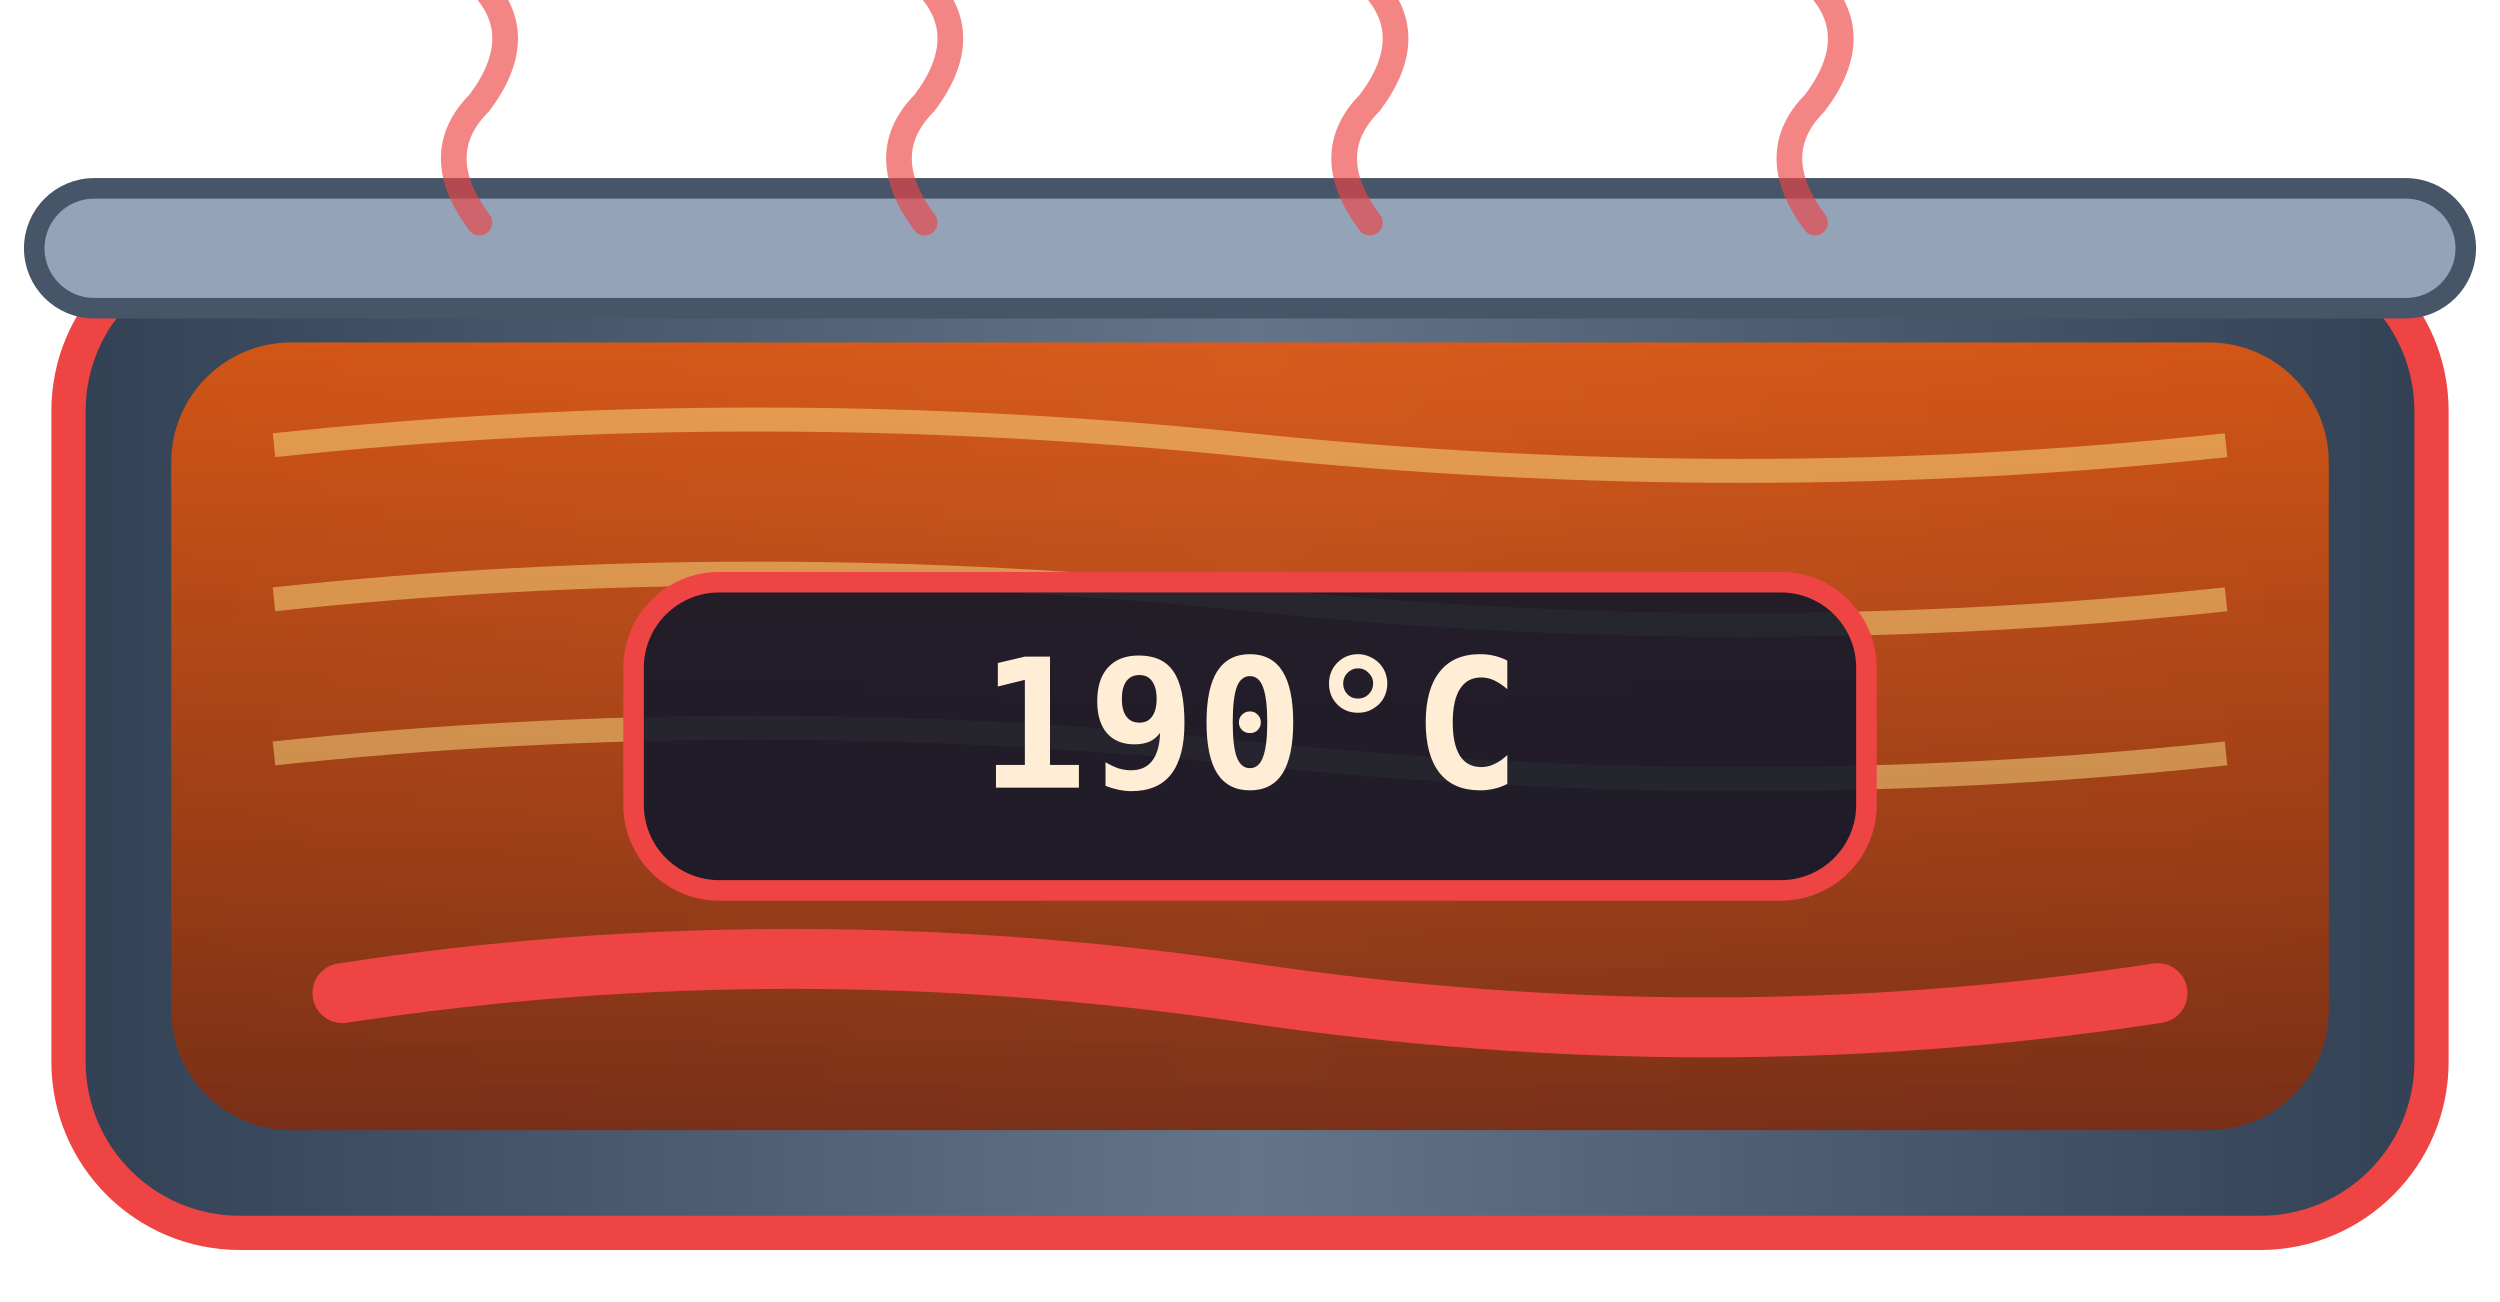
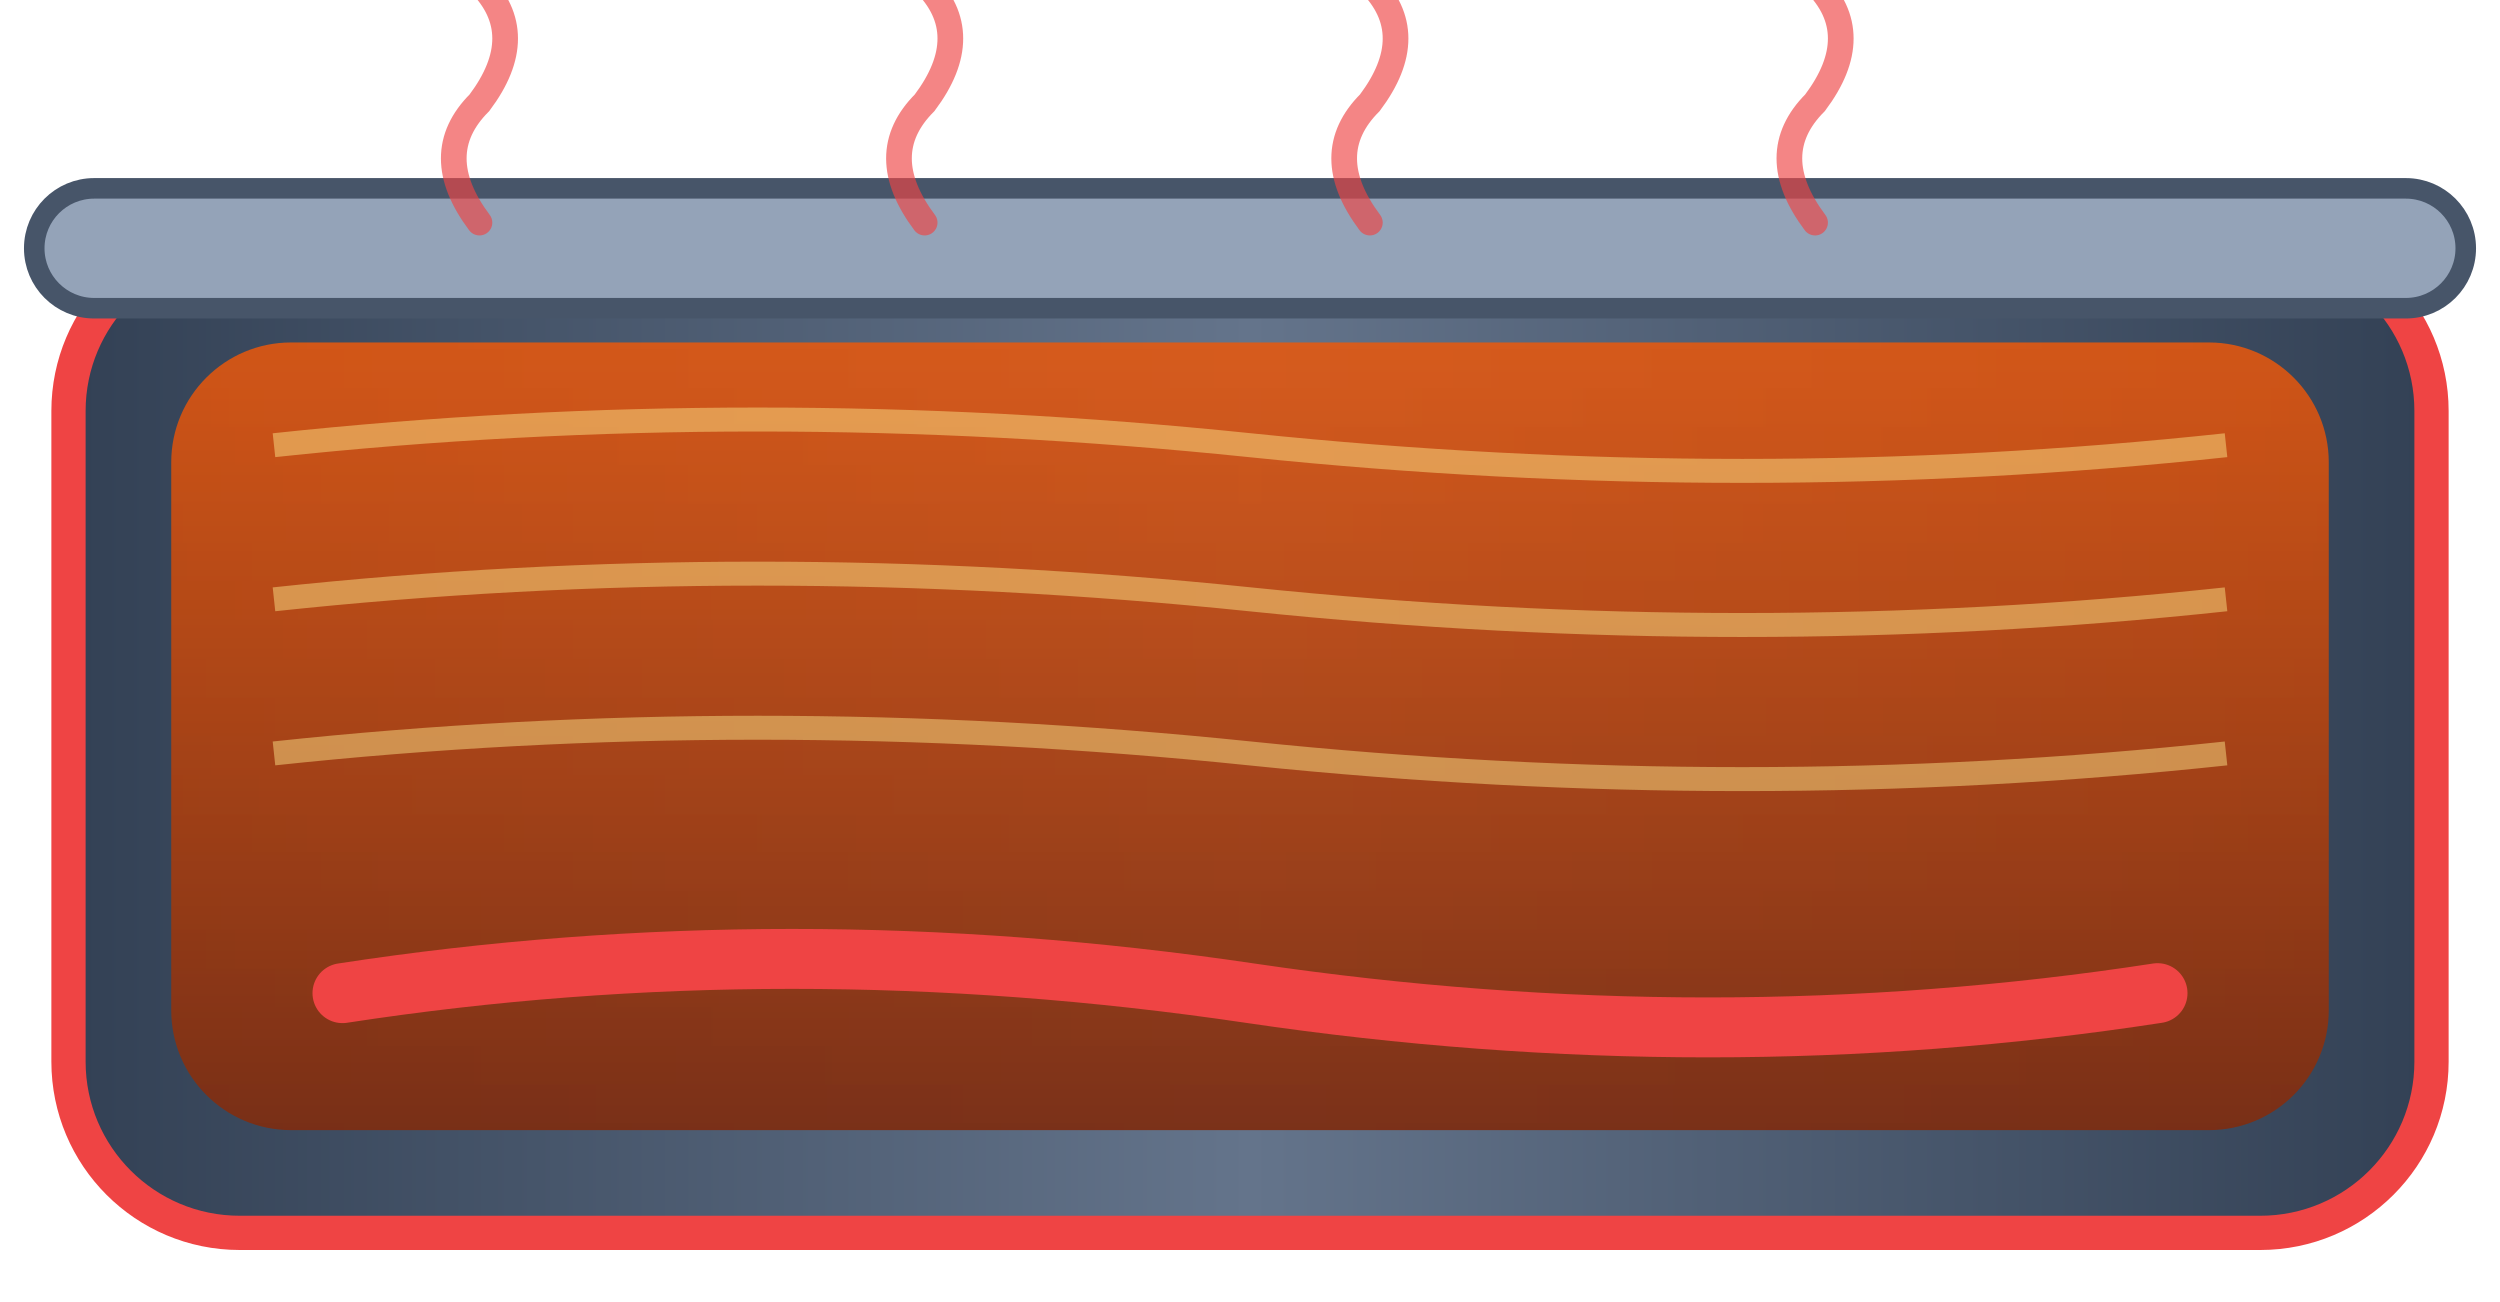
<svg xmlns="http://www.w3.org/2000/svg" viewBox="0 0 146 76">
  <defs>
    <linearGradient id="liq" x1="0" y1="0" x2="0" y2="1">
      <stop offset="0%" stop-color="#ea580c" stop-opacity="0.86" />
      <stop offset="100%" stop-color="#7c2d12" stop-opacity="0.94" />
    </linearGradient>
    <linearGradient id="tub" x1="0" y1="0" x2="1" y2="0">
      <stop offset="0%" stop-color="#334155" />
      <stop offset="50%" stop-color="#64748b" />
      <stop offset="100%" stop-color="#334155" />
    </linearGradient>
  </defs>
  <rect x="4" y="14" width="138" height="58" rx="10" fill="url(#tub)" stroke="#ef4444" stroke-width="2" />
  <rect x="10" y="20" width="126" height="46" rx="7" fill="url(#liq)" />
  <rect x="2" y="11" width="142" height="7" rx="3.5" fill="#94a3b8" stroke="#475569" stroke-width="1.2" />
  <path d="M20 58 Q46 54 73 58 T126 58" fill="none" stroke="#ef4444" stroke-width="3.5" stroke-opacity="1.00" stroke-linecap="round" />
  <path d="M16 26 Q44 23 73 26 T130 26" fill="none" stroke="#fde68a" stroke-opacity="0.48" stroke-width="1.4" />
  <path d="M16 35 Q44 32 73 35 T130 35" fill="none" stroke="#fde68a" stroke-opacity="0.48" stroke-width="1.4" />
  <path d="M16 44 Q44 41 73 44 T130 44" fill="none" stroke="#fde68a" stroke-opacity="0.48" stroke-width="1.4" />
  <path d="M28 13 q-3 -4 0 -7 q3 -4 0 -7" fill="none" stroke="#ef4444" stroke-opacity="0.65" stroke-width="1.5" stroke-linecap="round" />
  <path d="M54 13 q-3 -4 0 -7 q3 -4 0 -7" fill="none" stroke="#ef4444" stroke-opacity="0.65" stroke-width="1.5" stroke-linecap="round" />
  <path d="M80 13 q-3 -4 0 -7 q3 -4 0 -7" fill="none" stroke="#ef4444" stroke-opacity="0.65" stroke-width="1.5" stroke-linecap="round" />
  <path d="M106 13 q-3 -4 0 -7 q3 -4 0 -7" fill="none" stroke="#ef4444" stroke-opacity="0.65" stroke-width="1.5" stroke-linecap="round" />
-   <rect x="37" y="34" width="72" height="18" rx="5" fill="#0f172a" fill-opacity="0.88" stroke="#ef4444" stroke-width="1.2" />
-   <text x="73" y="46" text-anchor="middle" font-family="ui-monospace,monospace" font-size="10.5" font-weight="bold" fill="#ffedd5">190°C</text>
</svg>
